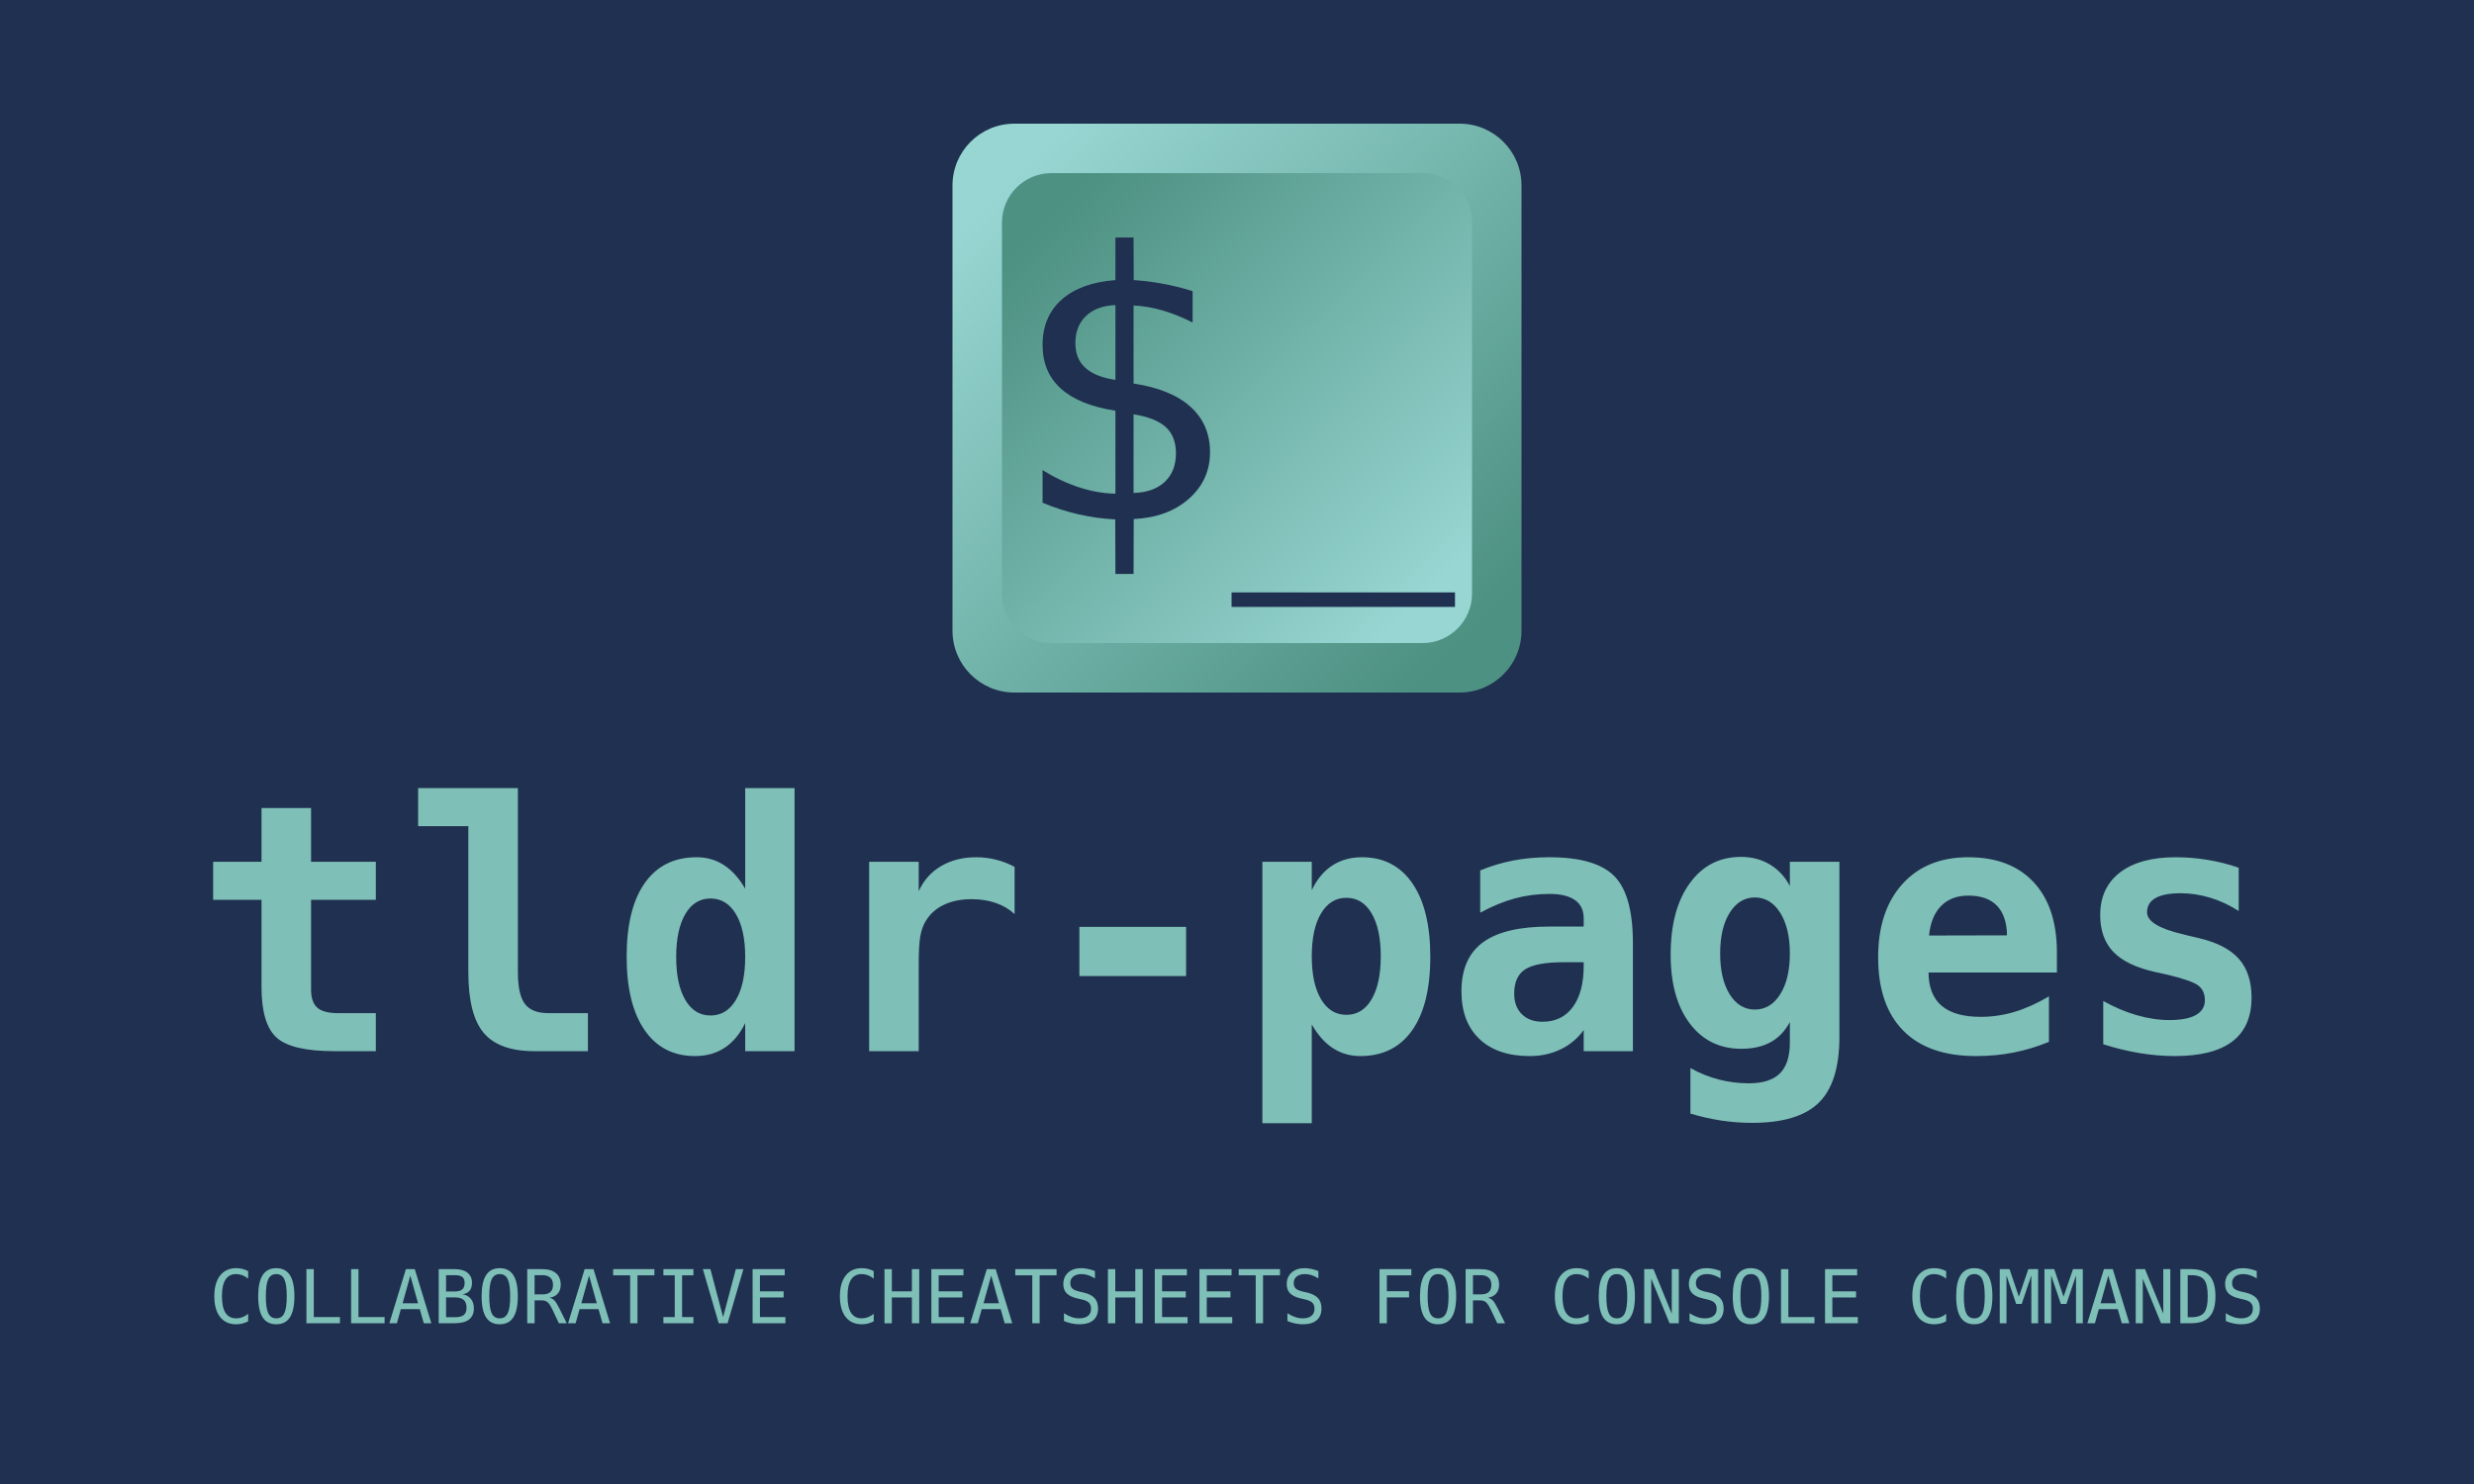
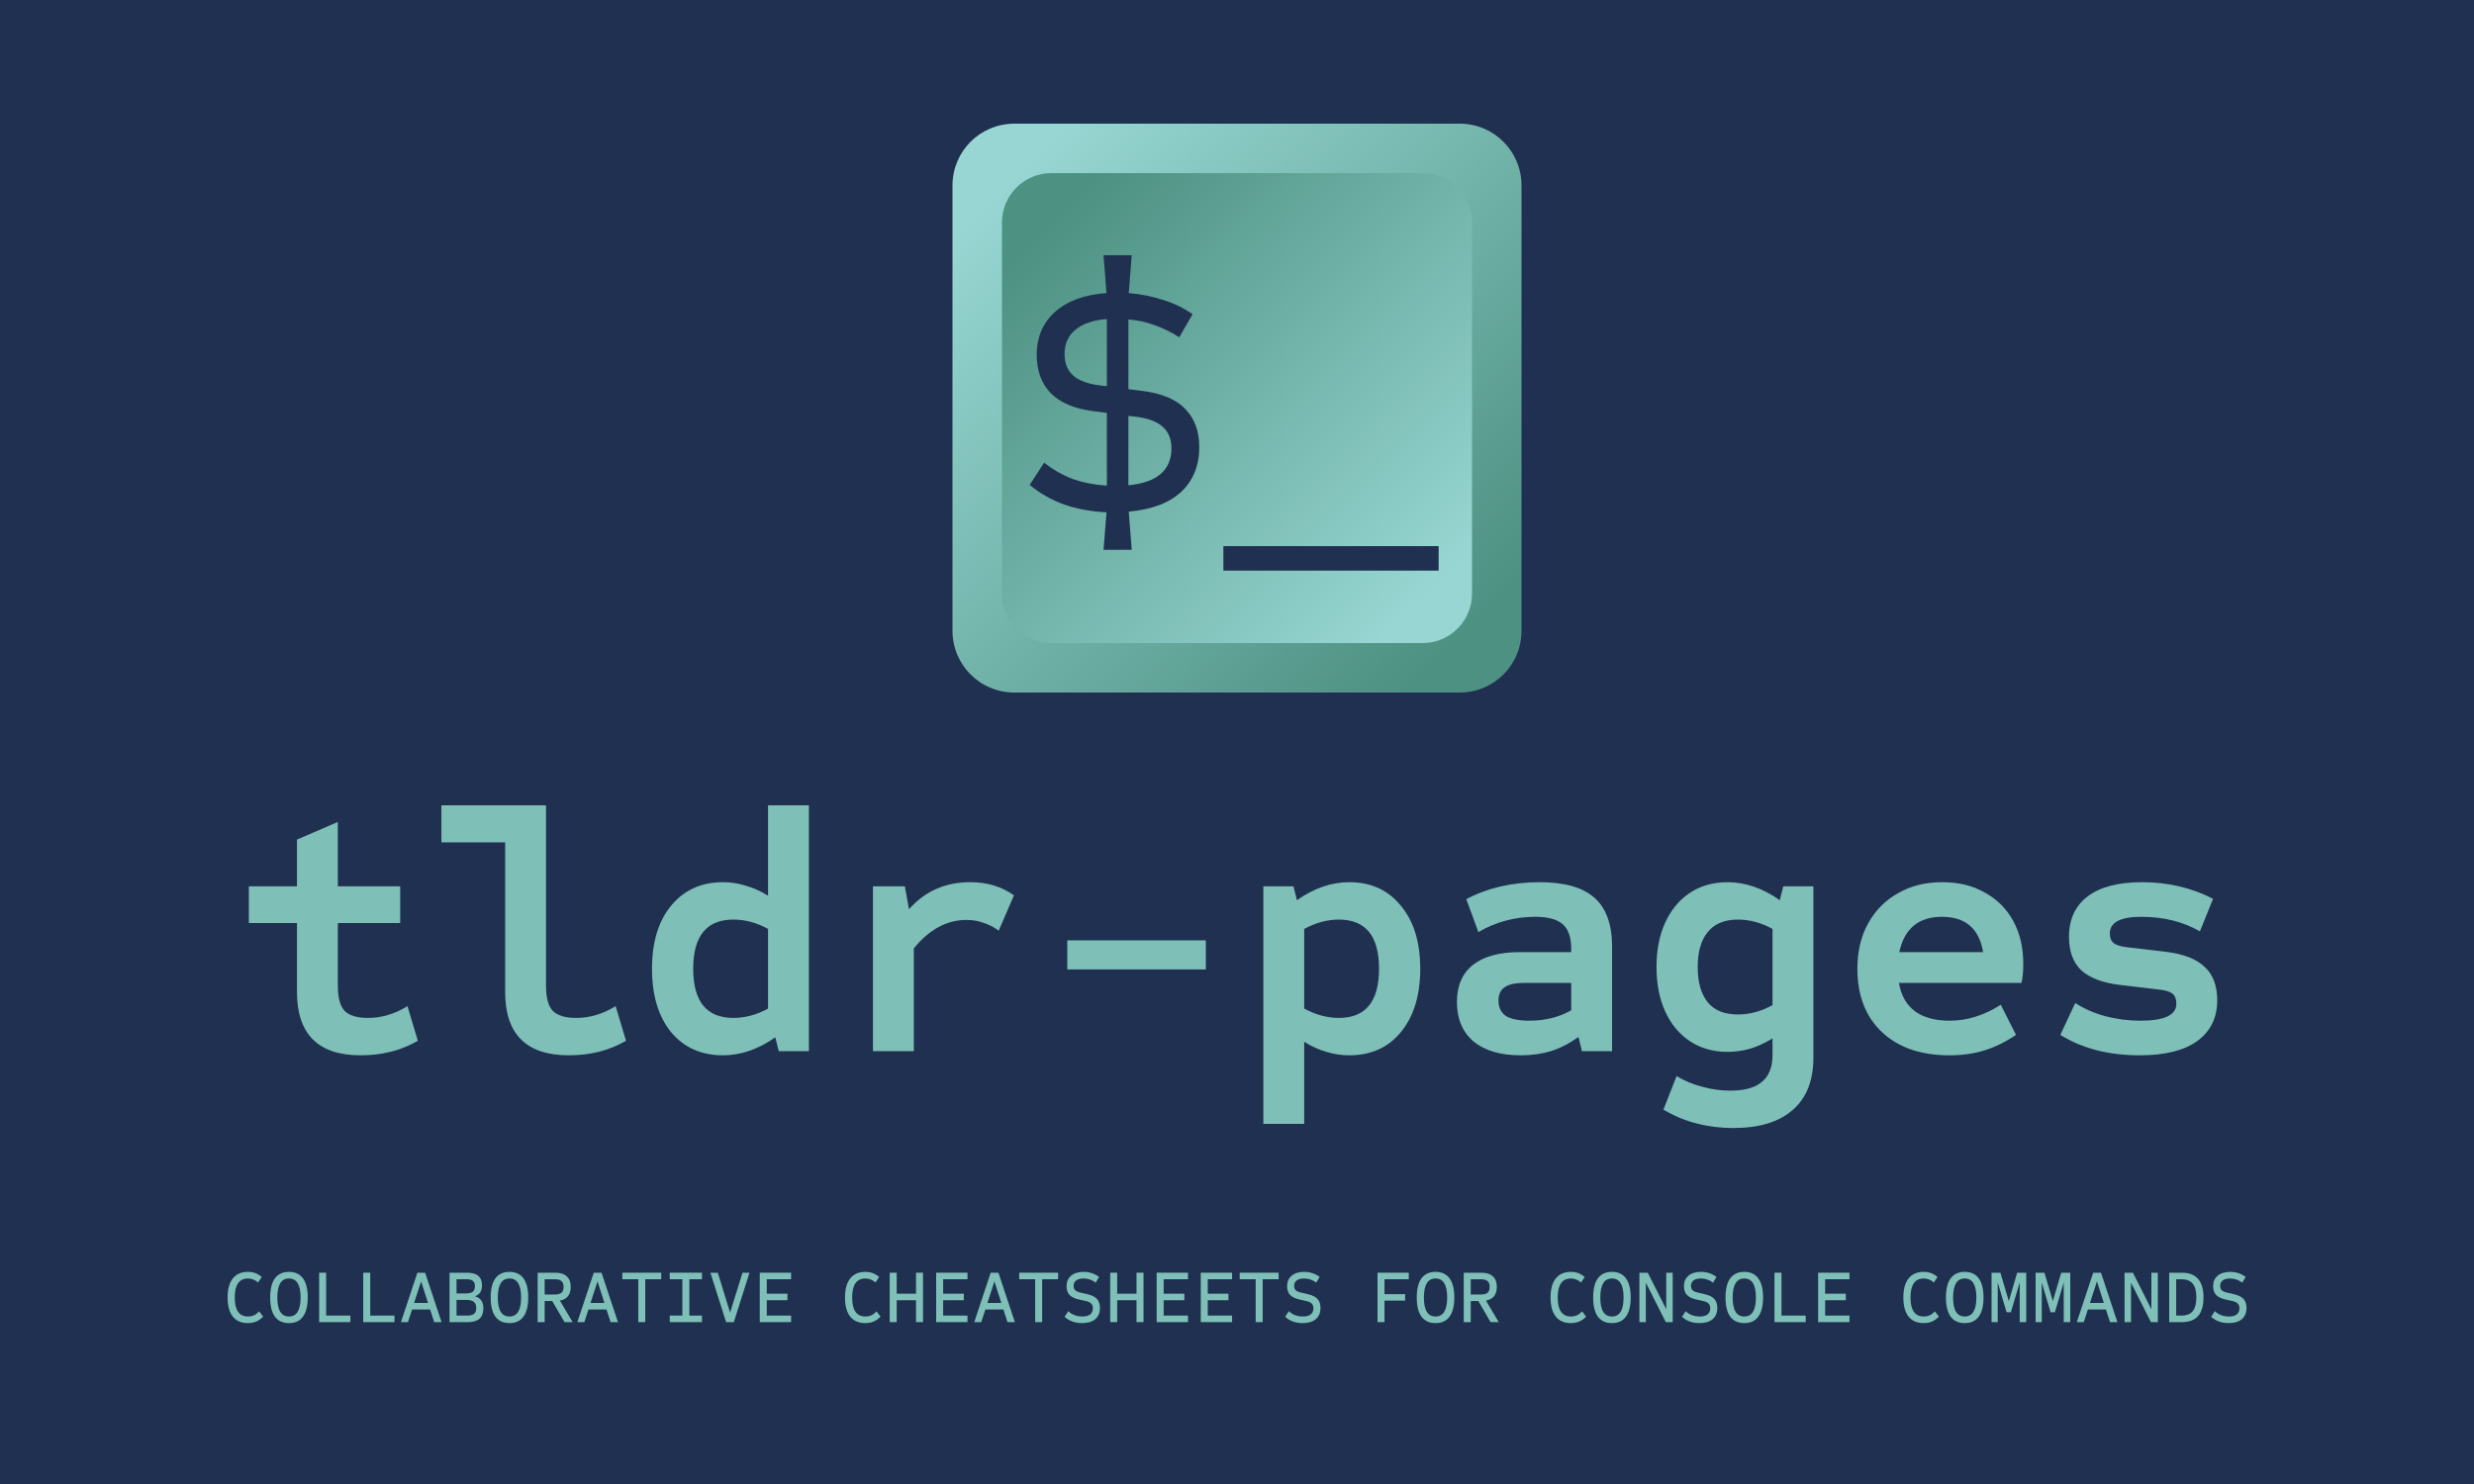
- <svg xmlns="http://www.w3.org/2000/svg" xmlns:xlink="http://www.w3.org/1999/xlink" width="2000" height="1200">
-   <defs>
+ <svg xmlns="http://www.w3.org/2000/svg" xmlns:xlink="http://www.w3.org/1999/xlink" width="2e3" height="1200" version="1.1" id="svg135">
+   <defs id="defs11">
    <linearGradient id="a">
-       <stop offset="0" stop-color="#97d6d2" />
-       <stop offset="1" stop-color="#4d9182" />
+       <stop stop-color="#97d6d2" offset="0" id="stop2" />
+       <stop stop-color="#4d9182" offset="1" id="stop4" />
    </linearGradient>
-     <linearGradient xlink:href="#a" id="b" x1="10%" y1="10%" x2="90%" y2="90%" />
-     <linearGradient xlink:href="#a" id="c" x1="90%" y1="90%" x2="10%" y2="10%" />
-     <style type="text/css">
-       
-         @font-face {
-           font-family: 'Sometype Mono';
-           src: url('./SometypeMono-Regular.ttf');
-         }
-         @font-face {
-           font-family: 'Sometype Mono';
-           src: url('./SometypeMono-Bold.ttf');
-           font-weight: bold;
-         }
-       
-     </style>
+     <linearGradient id="b" x1="10%" x2="90%" y1="10%" y2="90%" xlink:href="#a" />
+     <linearGradient id="c" x1="90%" x2="10%" y1="90%" y2="10%" xlink:href="#a" />
+     <style type="text/css" id="style9" />
  </defs>
-   <rect width="100%" height="100%" x="0" y="0" fill="#203050" />
-   <g transform="translate(600,-70)">
-     <rect width="460" height="460" x="170" y="170" rx="50" ry="50" fill="url(#b)" />
-     <rect width="380" height="380" x="210" y="210" rx="40" ry="40" fill="url(#c)" />
-     <text x="215" y="490" font-size="300" font-family="Sometype Mono, monospace" fill="#203050">
-       $_
-     </text>
+   <rect width="100%" height="100%" x="0" y="0" fill="#203050" id="rect13" />
+   <g transform="translate(600,-70)" id="g23">
+     <path d="m220 170h360c27.7 0 50 22.3 50 50v360c0 27.7-22.3 50-50 50h-360c-27.7 0-50-22.3-50-50v-360c0-27.7 22.3-50 50-50z" fill="url(#b)" id="path13" />
+     <path d="m250 210h300c22.16 0 40 17.84 40 40v300c0 22.16-17.84 40-40 40h-300c-22.16 0-40-17.84-40-40v-300c0-22.16 17.84-40 40-40z" fill="url(#c)" id="path15" />
+     <g fill="#203050" aria-label="$_" id="g21">
+       <path d="m292.1 514.6 2.4-30.3q-18.3-0.9-34.2-6.3-15.6-5.7-27.9-15.9l11.7-18q10.5 8.4 23.1 13.2 12.9 4.5 27.6 5.4v-58.8l-11.4-1.5q-22.8-3-34.2-14.7-11.1-11.7-11.1-30.6 0-21.9 15-35.1t41.4-15l-2.4-30.6h22.8l-2.4 30.6q14.4 1.2 27.3 5.4 13.2 3.9 24.3 11.7l-10.8 18.6q-9.3-6-19.5-9.6-10.2-3.9-21.6-4.8v56.4l12 1.5q23.1 3 34.2 14.7t11.1 30.6q0 22.5-14.7 36.3-14.7 13.5-42.3 15.9l2.4 30.9zm2.7-132.3v-54.3q-16.5 1.2-25.5 8.7-8.7 7.2-8.7 19.5 0 11.1 6.9 17.4t22.2 8.1zm17.4 80.1q34.8-3.3 34.8-30 0-11.1-7.2-17.4-6.9-6.3-22.2-8.1l-5.4-0.6z" id="path17" />
+       <path d="m389 531.4v-19.8h174v19.8z" id="path19" />
+     </g>
  </g>
-   <g fill="#7ebfb7" font-family="Sometype Mono, monospace">
-     <text x="1000" y="850" font-size="280" font-weight="bold" text-anchor="middle">
-       tldr-pages
-     </text>
-     <text x="1000" y="1070" font-size="75" font-weight="500" text-anchor="middle" font-variant="small-caps">
-       collaborative cheatsheets for console commands
-     </text>
+   <g fill="#203050" font-family="'Sometype Mono', monospace" id="g133" style="fill:#7ebfb7;fill-opacity:1">
+     <g aria-label="tldr-pages" id="g45" style="fill:#7ebfb7;fill-opacity:1">
+       <path d="m 291.6,853.36 q -51.52,0 -51.52,-51.24 V 746.4 h -38.92 v -29.68 h 38.92 v -37.8 l 33.04,-14.28 v 52.08 h 50.4 v 29.68 h -50.4 v 50.68 q 0,14.28 5.32,20.16 5.6,5.88 19.04,5.88 16.52,0 31.92,-9.52 l 8.4,28 q -20.16,11.76 -46.2,11.76 z" id="path25" style="fill:#7ebfb7;fill-opacity:1" />
+       <path d="m 459.88,853.36 q -51.52,0 -51.52,-51.24 V 681.16 H 356.84 V 651.2 h 84.56 v 145.88 q 0,14.28 5.32,20.16 5.6,5.88 19.04,5.88 16.52,0 31.92,-9.52 l 8.4,28 q -20.16,11.76 -46.2,11.76 z" id="path27" style="fill:#7ebfb7;fill-opacity:1" />
+       <path d="m 584.48,853.36 q -26.32,0 -42,-18.76 -15.4,-19.04 -15.4,-51.24 0,-32.2 15.4,-50.96 15.68,-19.04 42,-19.04 9.24,0 18.2,2.8 9.24,2.52 18.2,8.12 V 651.2 h 33.04 V 850 h -24.36 l -2.8,-11.2 q -20.72,14.56 -42.28,14.56 z m 8.4,-30.24 q 14.28,0 28,-7.56 v -64.4 q -13.72,-7.56 -28,-7.56 -32.48,0 -32.48,39.76 0,39.76 32.48,39.76 z" id="path29" style="fill:#7ebfb7;fill-opacity:1" />
+       <path d="M 705.72,850 V 716.72 h 25.76 l 3.36,18.48 q 10.36,-11.48 22.4,-16.52 12.04,-5.32 27.16,-5.32 20.44,0 35.28,10.64 l -12.32,28.56 q -6.16,-4.48 -12.6,-6.44 -6.16,-2.24 -13.44,-2.24 -23.8,0 -42.56,22.96 V 850 Z" id="path31" style="fill:#7ebfb7;fill-opacity:1" />
+       <path d="M 862.8,783.92 V 760.4 h 112 v 23.52 z" id="path33" style="fill:#7ebfb7;fill-opacity:1" />
+       <path d="M 1021.3,908.8 V 716.72 h 24.36 l 2.8,11.2 q 20.72,-14.56 42.28,-14.56 26.32,0 41.72,19.04 15.68,18.76 15.68,50.96 0,32.2 -15.68,51.24 -15.4,18.76 -41.72,18.76 -9.24,0 -18.48,-2.8 -8.96,-2.52 -17.92,-8.12 v 66.36 z m 61.04,-85.68 q 32.48,0 32.48,-39.76 0,-39.76 -32.48,-39.76 -14,0 -28,7.56 v 64.4 q 14,7.56 28,7.56 z" id="path35" style="fill:#7ebfb7;fill-opacity:1" />
+       <path d="m 1229.3,853.36 q -24.36,0 -38.08,-11.2 -13.44,-11.48 -13.44,-31.92 0,-19.6 12.88,-29.96 13.16,-10.36 37.8,-10.36 h 41.72 v -2.52 q 0,-14 -6.72,-19.88 -6.72,-6.16 -22.4,-6.16 -24.64,0 -45.92,12.32 l -9.8,-26.6 q 26.04,-13.72 59.36,-13.72 30.24,0 44.24,12.6 14.28,12.6 14.28,39.48 V 850 h -24.36 l -2.8,-11.48 q -10.92,7.84 -22.4,11.48 -11.2,3.36 -24.36,3.36 z m 7,-28 q 19.04,0 33.88,-8.4 v -22.12 h -38.64 q -10.64,0 -15.4,3.64 -4.76,3.36 -4.76,10.64 0,8.12 5.88,12.32 6.16,3.92 19.04,3.92 z" id="path37" style="fill:#7ebfb7;fill-opacity:1" />
+       <path d="m 1401,912.16 q -15.12,0 -29.12,-3.64 -13.72,-3.36 -27.16,-11.2 l 10.64,-27.16 q 9.8,5.88 21,8.68 11.2,3.08 22.4,3.08 17.64,0 25.76,-7.28 8.4,-7 8.4,-21.56 v -13.44 q -8.96,5.6 -18.2,8.4 -8.96,2.52 -18.2,2.52 -17.36,0 -30.52,-8.68 -12.88,-8.68 -19.88,-24.08 -7,-15.4 -7,-35.84 0,-20.44 7,-35.84 7,-15.4 19.88,-24.08 13.16,-8.68 30.52,-8.68 21.56,0 42.28,14.56 l 2.8,-11.2 h 24.36 v 138.6 q 0,27.72 -16.8,42.28 -16.52,14.56 -48.16,14.56 z m 3.92,-91.84 q 14.28,0 28,-7.56 v -61.6 q -13.72,-7.56 -28,-7.56 -16.24,0 -24.36,10.08 -8.12,9.8 -8.12,28.28 0,18.48 8.12,28.56 8.12,9.8 24.36,9.8 z" id="path39" style="fill:#7ebfb7;fill-opacity:1" />
+       <path d="m 1576,853.36 q -34.72,0 -54.6,-18.76 -19.88,-18.76 -19.88,-51.24 0,-21 8.68,-36.68 8.68,-15.68 24.08,-24.36 15.4,-8.96 35.84,-8.96 19.88,0 34.44,8.4 14.84,8.12 22.96,22.96 8.12,14.84 8.12,34.72 0,3.64 -0.28,7.56 -0.28,3.64 -1.12,7.84 h -99.12 q 5.32,30.52 41.16,30.52 21,0 41.16,-12.88 l 12.32,24.36 q -12.88,8.68 -25.76,12.6 -12.88,3.92 -28,3.92 z m -40.6,-83.44 h 67.76 q -4.76,-28.56 -33.32,-28.56 -28.28,0 -34.44,28.56 z" id="path41" style="fill:#7ebfb7;fill-opacity:1" />
+       <path d="m 1729.7,853.36 q -37.52,0 -64.12,-16.52 l 12.04,-25.76 q 10.92,7 24.36,10.64 13.72,3.64 28.56,3.64 28.84,0 28.84,-13.72 0,-5.6 -3.08,-8.12 -3.08,-2.52 -11.2,-3.36 l -30.8,-3.64 q -21.28,-2.52 -31.64,-11.76 -10.08,-9.52 -10.08,-27.16 0,-21.28 15.12,-32.76 15.12,-11.48 43.96,-11.48 31.36,0 57.4,13.44 l -10.64,26.32 q -20.44,-11.76 -47.32,-11.76 -25.48,0 -25.48,13.44 0,5.32 3.08,7.84 3.36,2.52 11.2,3.36 l 30.8,3.64 q 21.28,2.52 31.36,12.04 10.36,9.24 10.36,27.16 0,21.28 -16.24,33.04 -15.96,11.48 -46.48,11.48 z" id="path43" style="fill:#7ebfb7;fill-opacity:1" />
+     </g>
+     <g stroke-width="15.359" aria-label="COLLABORATIVE CHEATSHEETS FOR CONSOLE COMMANDS" id="g131" style="fill:#7ebfb7;fill-opacity:1">
+       <path d="m 200.4,1069.9 q -7.991,0 -12.232,-5.286 -4.18,-5.348 -4.18,-15.428 0,-10.081 4.18,-15.367 4.241,-5.348 12.232,-5.348 3.319,0 5.962,0.984 2.705,0.983 5.225,3.135 l -2.95,4.487 q -3.688,-3.258 -8.175,-3.258 -10.695,0 -10.695,15.367 0,15.367 10.695,15.367 2.582,0 4.733,-0.922 2.151,-0.984 4.303,-3.196 l 3.258,4.241 q -2.766,2.766 -5.716,3.995 -2.95,1.229 -6.638,1.229 z" id="path47" style="fill:#7ebfb7;fill-opacity:1" />
+       <path d="m 233.6,1069.9 q -7.499,0 -11.371,-5.225 -3.811,-5.286 -3.811,-15.49 0,-10.265 3.811,-15.49 3.872,-5.225 11.371,-5.225 7.499,0 11.31,5.225 3.872,5.225 3.872,15.49 0,10.204 -3.872,15.49 -3.811,5.225 -11.31,5.225 z m 0,-5.348 q 9.405,0 9.405,-15.367 0,-15.367 -9.405,-15.367 -9.405,0 -9.405,15.367 0,15.367 9.405,15.367 z" id="path49" style="fill:#7ebfb7;fill-opacity:1" />
+       <path d="m 258,1069.1 v -39.954 h 5.655 v 34.668 h 19.608 v 5.286 z" id="path51" style="fill:#7ebfb7;fill-opacity:1" />
+       <path d="m 293.65,1069.1 v -39.954 h 5.655 v 34.668 h 19.608 v 5.286 z" id="path53" style="fill:#7ebfb7;fill-opacity:1" />
+       <path d="m 324.14,1069.1 13.277,-39.954 h 6.27 l 13.277,39.954 h -5.962 l -3.319,-10.204 h -14.568 l -3.319,10.204 z m 10.634,-15.49 h 11.249 l -5.593,-17.457 z" id="path55" style="fill:#7ebfb7;fill-opacity:1" />
+       <path d="m 363.41,1069.1 v -39.954 h 14.076 q 6.208,0 9.159,2.582 3.012,2.52 3.012,7.622 0,3.442 -1.352,5.593 -1.352,2.151 -4.241,3.196 v 0.123 q 6.7,1.844 6.7,9.712 0,11.126 -12.478,11.126 z m 5.655,-23.173 h 7.13 q 4.241,0 5.962,-1.352 1.783,-1.414 1.783,-4.549 0,-2.95 -1.598,-4.241 -1.537,-1.352 -5.348,-1.352 h -7.929 z m 0,17.887 h 8.667 q 3.811,0 5.532,-1.475 1.721,-1.475 1.721,-4.671 0,-3.381 -1.905,-4.917 -1.905,-1.598 -6.147,-1.598 h -7.868 z" id="path57" style="fill:#7ebfb7;fill-opacity:1" />
+       <path d="m 411.85,1069.9 q -7.499,0 -11.371,-5.225 -3.811,-5.286 -3.811,-15.49 0,-10.265 3.811,-15.49 3.872,-5.225 11.371,-5.225 7.499,0 11.31,5.225 3.872,5.225 3.872,15.49 0,10.204 -3.872,15.49 -3.811,5.225 -11.31,5.225 z m 0,-5.348 q 9.405,0 9.405,-15.367 0,-15.367 -9.405,-15.367 -9.405,0 -9.405,15.367 0,15.367 9.405,15.367 z" id="path59" style="fill:#7ebfb7;fill-opacity:1" />
+       <path d="m 434.65,1069.1 v -39.954 h 14.322 q 6.085,0 9.22,2.95 3.196,2.889 3.196,8.482 0,9.466 -8.728,11.126 l 10.265,17.395 h -6.577 l -9.896,-17.026 h -6.147 v 17.026 z m 5.655,-22.313 h 8.052 q 3.872,0 5.532,-1.414 1.721,-1.475 1.721,-4.795 0,-3.258 -1.721,-4.671 -1.66,-1.475 -5.532,-1.475 h -8.052 z" id="path61" style="fill:#7ebfb7;fill-opacity:1" />
+       <path d="m 466.74,1069.1 13.277,-39.954 h 6.27 l 13.277,39.954 h -5.962 l -3.319,-10.204 h -14.568 l -3.319,10.204 z m 10.634,-15.49 h 11.249 l -5.593,-17.457 z" id="path63" style="fill:#7ebfb7;fill-opacity:1" />
+       <path d="m 515.98,1069.1 v -34.668 h -12.908 v -5.286 h 31.471 v 5.286 h -12.908 v 34.668 z" id="path65" style="fill:#7ebfb7;fill-opacity:1" />
+       <path d="m 541.42,1069.1 v -5.286 h 10.204 v -29.381 H 541.42 v -5.286 h 26.062 v 5.286 h -10.204 v 29.381 h 10.204 v 5.286 z" id="path67" style="fill:#7ebfb7;fill-opacity:1" />
+       <path d="m 586.97,1069.1 -12.662,-39.954 h 5.962 l 9.958,32.27 10.019,-32.27 h 5.655 L 593.24,1069.1 Z" id="path69" style="fill:#7ebfb7;fill-opacity:1" />
+       <path d="m 614.2,1069.1 v -39.954 h 25.325 v 5.286 h -19.67 v 11.679 h 16.719 v 5.286 h -16.719 v 12.416 h 19.67 v 5.286 z" id="path71" style="fill:#7ebfb7;fill-opacity:1" />
+       <path d="m 699.52,1069.9 q -7.991,0 -12.232,-5.286 -4.18,-5.348 -4.18,-15.428 0,-10.081 4.18,-15.367 4.241,-5.348 12.232,-5.348 3.319,0 5.962,0.984 2.705,0.983 5.225,3.135 l -2.95,4.487 q -3.688,-3.258 -8.175,-3.258 -10.695,0 -10.695,15.367 0,15.367 10.695,15.367 2.582,0 4.733,-0.922 2.151,-0.984 4.303,-3.196 l 3.258,4.241 q -2.766,2.766 -5.716,3.995 -2.95,1.229 -6.638,1.229 z" id="path73" style="fill:#7ebfb7;fill-opacity:1" />
+       <path d="m 719.25,1069.1 v -39.954 h 5.655 v 16.965 h 15.613 v -16.965 h 5.655 v 39.954 h -5.655 v -17.703 h -15.613 v 17.703 z" id="path75" style="fill:#7ebfb7;fill-opacity:1" />
+       <path d="m 756.8,1069.1 v -39.954 h 25.325 v 5.286 h -19.67 v 11.679 h 16.719 v 5.286 h -16.719 v 12.416 h 19.67 v 5.286 z" id="path77" style="fill:#7ebfb7;fill-opacity:1" />
+       <path d="m 787.6,1069.1 13.277,-39.954 h 6.27 l 13.277,39.954 h -5.962 l -3.319,-10.204 h -14.568 l -3.319,10.204 z m 10.634,-15.49 h 11.249 l -5.593,-17.457 z" id="path79" style="fill:#7ebfb7;fill-opacity:1" />
+       <path d="m 836.84,1069.1 v -34.668 h -12.908 v -5.286 h 31.471 v 5.286 h -12.908 v 34.668 z" id="path81" style="fill:#7ebfb7;fill-opacity:1" />
+       <path d="m 874.82,1069.9 q -8.544,0 -14.199,-5.102 l 3.012,-4.549 q 4.549,4.303 11.371,4.303 4.118,0 6.27,-1.66 2.213,-1.721 2.213,-4.979 0,-2.459 -1.291,-3.749 -1.229,-1.352 -4.057,-2.028 l -6.454,-1.475 q -4.856,-1.168 -7.192,-3.688 -2.274,-2.582 -2.274,-6.946 0,-5.348 3.627,-8.421 3.688,-3.135 10.081,-3.135 7.192,0 12.601,4.118 l -2.766,4.61 q -4.241,-3.381 -9.896,-3.381 -3.811,0 -5.901,1.598 -2.028,1.537 -2.028,4.364 0,2.274 1.229,3.504 1.291,1.229 4.18,1.905 l 6.454,1.537 q 4.794,1.168 7.069,3.749 2.336,2.582 2.336,7.192 0,5.778 -3.749,9.036 -3.749,3.196 -10.634,3.196 z" id="path83" style="fill:#7ebfb7;fill-opacity:1" />
+       <path d="m 897.5,1069.1 v -39.954 h 5.655 v 16.965 h 15.613 v -16.965 h 5.655 v 39.954 h -5.655 v -17.703 h -15.613 v 17.703 z" id="path85" style="fill:#7ebfb7;fill-opacity:1" />
+       <path d="m 935.06,1069.1 v -39.954 h 25.325 v 5.286 h -19.67 v 11.679 h 16.719 v 5.286 h -16.719 v 12.416 h 19.67 v 5.286 z" id="path87" style="fill:#7ebfb7;fill-opacity:1" />
+       <path d="m 970.71,1069.1 v -39.954 h 25.325 v 5.286 h -19.67 v 11.679 h 16.719 v 5.286 h -16.719 v 12.416 h 19.67 v 5.286 z" id="path89" style="fill:#7ebfb7;fill-opacity:1" />
+       <path d="m 1015.1,1069.1 v -34.668 h -12.908 v -5.286 h 31.471 v 5.286 h -12.908 v 34.668 z" id="path91" style="fill:#7ebfb7;fill-opacity:1" />
+       <path d="m 1053.1,1069.9 q -8.544,0 -14.199,-5.102 l 3.012,-4.549 q 4.549,4.303 11.372,4.303 4.118,0 6.27,-1.66 2.213,-1.721 2.213,-4.979 0,-2.459 -1.291,-3.749 -1.229,-1.352 -4.057,-2.028 l -6.454,-1.475 q -4.856,-1.168 -7.192,-3.688 -2.274,-2.582 -2.274,-6.946 0,-5.348 3.627,-8.421 3.688,-3.135 10.081,-3.135 7.192,0 12.601,4.118 l -2.766,4.61 q -4.241,-3.381 -9.896,-3.381 -3.811,0 -5.901,1.598 -2.028,1.537 -2.028,4.364 0,2.274 1.229,3.504 1.291,1.229 4.18,1.905 l 6.454,1.537 q 4.795,1.168 7.069,3.749 2.336,2.582 2.336,7.192 0,5.778 -3.749,9.036 -3.749,3.196 -10.634,3.196 z" id="path93" style="fill:#7ebfb7;fill-opacity:1" />
+       <path d="m 1113.6,1069.1 v -39.954 h 25.263 v 5.286 h -19.608 v 12.048 h 16.658 v 5.225 h -16.658 v 17.395 z" id="path95" style="fill:#7ebfb7;fill-opacity:1" />
+       <path d="m 1160.5,1069.9 q -7.499,0 -11.371,-5.225 -3.811,-5.286 -3.811,-15.49 0,-10.265 3.811,-15.49 3.872,-5.225 11.371,-5.225 7.499,0 11.31,5.225 3.872,5.225 3.872,15.49 0,10.204 -3.872,15.49 -3.811,5.225 -11.31,5.225 z m 0,-5.348 q 9.405,0 9.405,-15.367 0,-15.367 -9.405,-15.367 -9.405,0 -9.405,15.367 0,15.367 9.405,15.367 z" id="path97" style="fill:#7ebfb7;fill-opacity:1" />
+       <path d="m 1183.3,1069.1 v -39.954 h 14.322 q 6.085,0 9.22,2.95 3.196,2.889 3.196,8.482 0,9.466 -8.728,11.126 l 10.265,17.395 h -6.577 l -9.896,-17.026 h -6.147 v 17.026 z m 5.655,-22.313 h 8.052 q 3.872,0 5.532,-1.414 1.721,-1.475 1.721,-4.795 0,-3.258 -1.721,-4.671 -1.66,-1.475 -5.532,-1.475 h -8.052 z" id="path99" style="fill:#7ebfb7;fill-opacity:1" />
+       <path d="m 1269.9,1069.9 q -7.991,0 -12.232,-5.286 -4.18,-5.348 -4.18,-15.428 0,-10.081 4.18,-15.367 4.241,-5.348 12.232,-5.348 3.319,0 5.962,0.984 2.704,0.983 5.225,3.135 l -2.95,4.487 q -3.688,-3.258 -8.175,-3.258 -10.695,0 -10.695,15.367 0,15.367 10.695,15.367 2.582,0 4.733,-0.922 2.151,-0.984 4.303,-3.196 l 3.258,4.241 q -2.766,2.766 -5.716,3.995 -2.95,1.229 -6.638,1.229 z" id="path101" style="fill:#7ebfb7;fill-opacity:1" />
+       <path d="m 1303.1,1069.9 q -7.499,0 -11.371,-5.225 -3.811,-5.286 -3.811,-15.49 0,-10.265 3.811,-15.49 3.872,-5.225 11.371,-5.225 7.499,0 11.31,5.225 3.873,5.225 3.873,15.49 0,10.204 -3.873,15.49 -3.811,5.225 -11.31,5.225 z m 0,-5.348 q 9.405,0 9.405,-15.367 0,-15.367 -9.405,-15.367 -9.405,0 -9.405,15.367 0,15.367 9.405,15.367 z" id="path103" style="fill:#7ebfb7;fill-opacity:1" />
+       <path d="m 1325.3,1069.1 v -39.954 h 6.761 l 14.937,29.504 v -29.504 h 5.225 v 39.954 h -5.593 l -16.104,-31.84 v 31.84 z" id="path105" style="fill:#7ebfb7;fill-opacity:1" />
+       <path d="m 1373.9,1069.9 q -8.544,0 -14.199,-5.102 l 3.012,-4.549 q 4.548,4.303 11.371,4.303 4.118,0 6.27,-1.66 2.213,-1.721 2.213,-4.979 0,-2.459 -1.291,-3.749 -1.229,-1.352 -4.057,-2.028 l -6.454,-1.475 q -4.856,-1.168 -7.192,-3.688 -2.274,-2.582 -2.274,-6.946 0,-5.348 3.627,-8.421 3.688,-3.135 10.081,-3.135 7.192,0 12.601,4.118 l -2.766,4.61 q -4.241,-3.381 -9.896,-3.381 -3.811,0 -5.901,1.598 -2.028,1.537 -2.028,4.364 0,2.274 1.229,3.504 1.291,1.229 4.18,1.905 l 6.454,1.537 q 4.794,1.168 7.069,3.749 2.336,2.582 2.336,7.192 0,5.778 -3.749,9.036 -3.75,3.196 -10.634,3.196 z" id="path107" style="fill:#7ebfb7;fill-opacity:1" />
+       <path d="m 1410.1,1069.9 q -7.499,0 -11.371,-5.225 -3.811,-5.286 -3.811,-15.49 0,-10.265 3.811,-15.49 3.872,-5.225 11.371,-5.225 7.499,0 11.31,5.225 3.873,5.225 3.873,15.49 0,10.204 -3.873,15.49 -3.811,5.225 -11.31,5.225 z m 0,-5.348 q 9.405,0 9.405,-15.367 0,-15.367 -9.405,-15.367 -9.404,0 -9.404,15.367 0,15.367 9.404,15.367 z" id="path109" style="fill:#7ebfb7;fill-opacity:1" />
+       <path d="m 1434.5,1069.1 v -39.954 h 5.655 v 34.668 h 19.608 v 5.286 z" id="path111" style="fill:#7ebfb7;fill-opacity:1" />
+       <path d="m 1469.8,1069.1 v -39.954 h 25.324 v 5.286 h -19.67 v 11.679 h 16.719 v 5.286 h -16.719 v 12.416 h 19.67 v 5.286 z" id="path113" style="fill:#7ebfb7;fill-opacity:1" />
+       <path d="m 1555.1,1069.9 q -7.991,0 -12.232,-5.286 -4.18,-5.348 -4.18,-15.428 0,-10.081 4.18,-15.367 4.241,-5.348 12.232,-5.348 3.319,0 5.962,0.984 2.705,0.983 5.225,3.135 l -2.95,4.487 q -3.688,-3.258 -8.175,-3.258 -10.695,0 -10.695,15.367 0,15.367 10.695,15.367 2.582,0 4.733,-0.922 2.151,-0.984 4.303,-3.196 l 3.258,4.241 q -2.766,2.766 -5.716,3.995 -2.95,1.229 -6.638,1.229 z" id="path115" style="fill:#7ebfb7;fill-opacity:1" />
+       <path d="m 1588.3,1069.9 q -7.499,0 -11.372,-5.225 -3.811,-5.286 -3.811,-15.49 0,-10.265 3.811,-15.49 3.873,-5.225 11.372,-5.225 7.5,0 11.31,5.225 3.872,5.225 3.872,15.49 0,10.204 -3.872,15.49 -3.811,5.225 -11.31,5.225 z m 0,-5.348 q 9.405,0 9.405,-15.367 0,-15.367 -9.405,-15.367 -9.405,0 -9.405,15.367 0,15.367 9.405,15.367 z" id="path117" style="fill:#7ebfb7;fill-opacity:1" />
+       <path d="m 1610,1069.1 v -39.954 h 7.13 l 6.823,22.989 6.761,-22.989 h 7.315 v 39.954 h -5.286 v -32.086 l -7.13,24.095 h -3.504 l -7.13,-24.095 v 32.086 z" id="path119" style="fill:#7ebfb7;fill-opacity:1" />
+       <path d="m 1645.6,1069.1 v -39.954 h 7.13 l 6.823,22.989 6.761,-22.989 h 7.315 v 39.954 h -5.286 v -32.086 l -7.13,24.095 h -3.504 l -7.13,-24.095 v 32.086 z" id="path121" style="fill:#7ebfb7;fill-opacity:1" />
+       <path d="m 1678.9,1069.1 13.277,-39.954 h 6.27 l 13.277,39.954 h -5.962 l -3.319,-10.204 h -14.568 l -3.319,10.204 z m 10.634,-15.49 h 11.248 l -5.593,-17.457 z" id="path123" style="fill:#7ebfb7;fill-opacity:1" />
+       <path d="m 1717.5,1069.1 v -39.954 h 6.761 l 14.936,29.504 v -29.504 h 5.225 v 39.954 h -5.593 l -16.104,-31.84 v 31.84 z" id="path125" style="fill:#7ebfb7;fill-opacity:1" />
+       <path d="m 1753.6,1069.1 v -39.954 h 10.204 q 17.518,0 17.518,19.977 0,19.977 -17.272,19.977 z m 5.655,-5.286 h 4.18 q 6.27,0 9.159,-3.565 2.95,-3.565 2.95,-11.126 0,-7.561 -2.95,-11.126 -2.889,-3.565 -9.159,-3.565 h -4.18 z" id="path127" style="fill:#7ebfb7;fill-opacity:1" />
+       <path d="m 1801.7,1069.9 q -8.544,0 -14.199,-5.102 l 3.012,-4.549 q 4.549,4.303 11.372,4.303 4.118,0 6.27,-1.66 2.213,-1.721 2.213,-4.979 0,-2.459 -1.291,-3.749 -1.229,-1.352 -4.057,-2.028 l -6.454,-1.475 q -4.856,-1.168 -7.192,-3.688 -2.274,-2.582 -2.274,-6.946 0,-5.348 3.627,-8.421 3.688,-3.135 10.081,-3.135 7.192,0 12.601,4.118 l -2.766,4.61 q -4.241,-3.381 -9.896,-3.381 -3.811,0 -5.901,1.598 -2.028,1.537 -2.028,4.364 0,2.274 1.229,3.504 1.291,1.229 4.18,1.905 l 6.454,1.537 q 4.795,1.168 7.069,3.749 2.336,2.582 2.336,7.192 0,5.778 -3.749,9.036 -3.749,3.196 -10.634,3.196 z" id="path129" style="fill:#7ebfb7;fill-opacity:1" />
+     </g>
  </g>
</svg>
